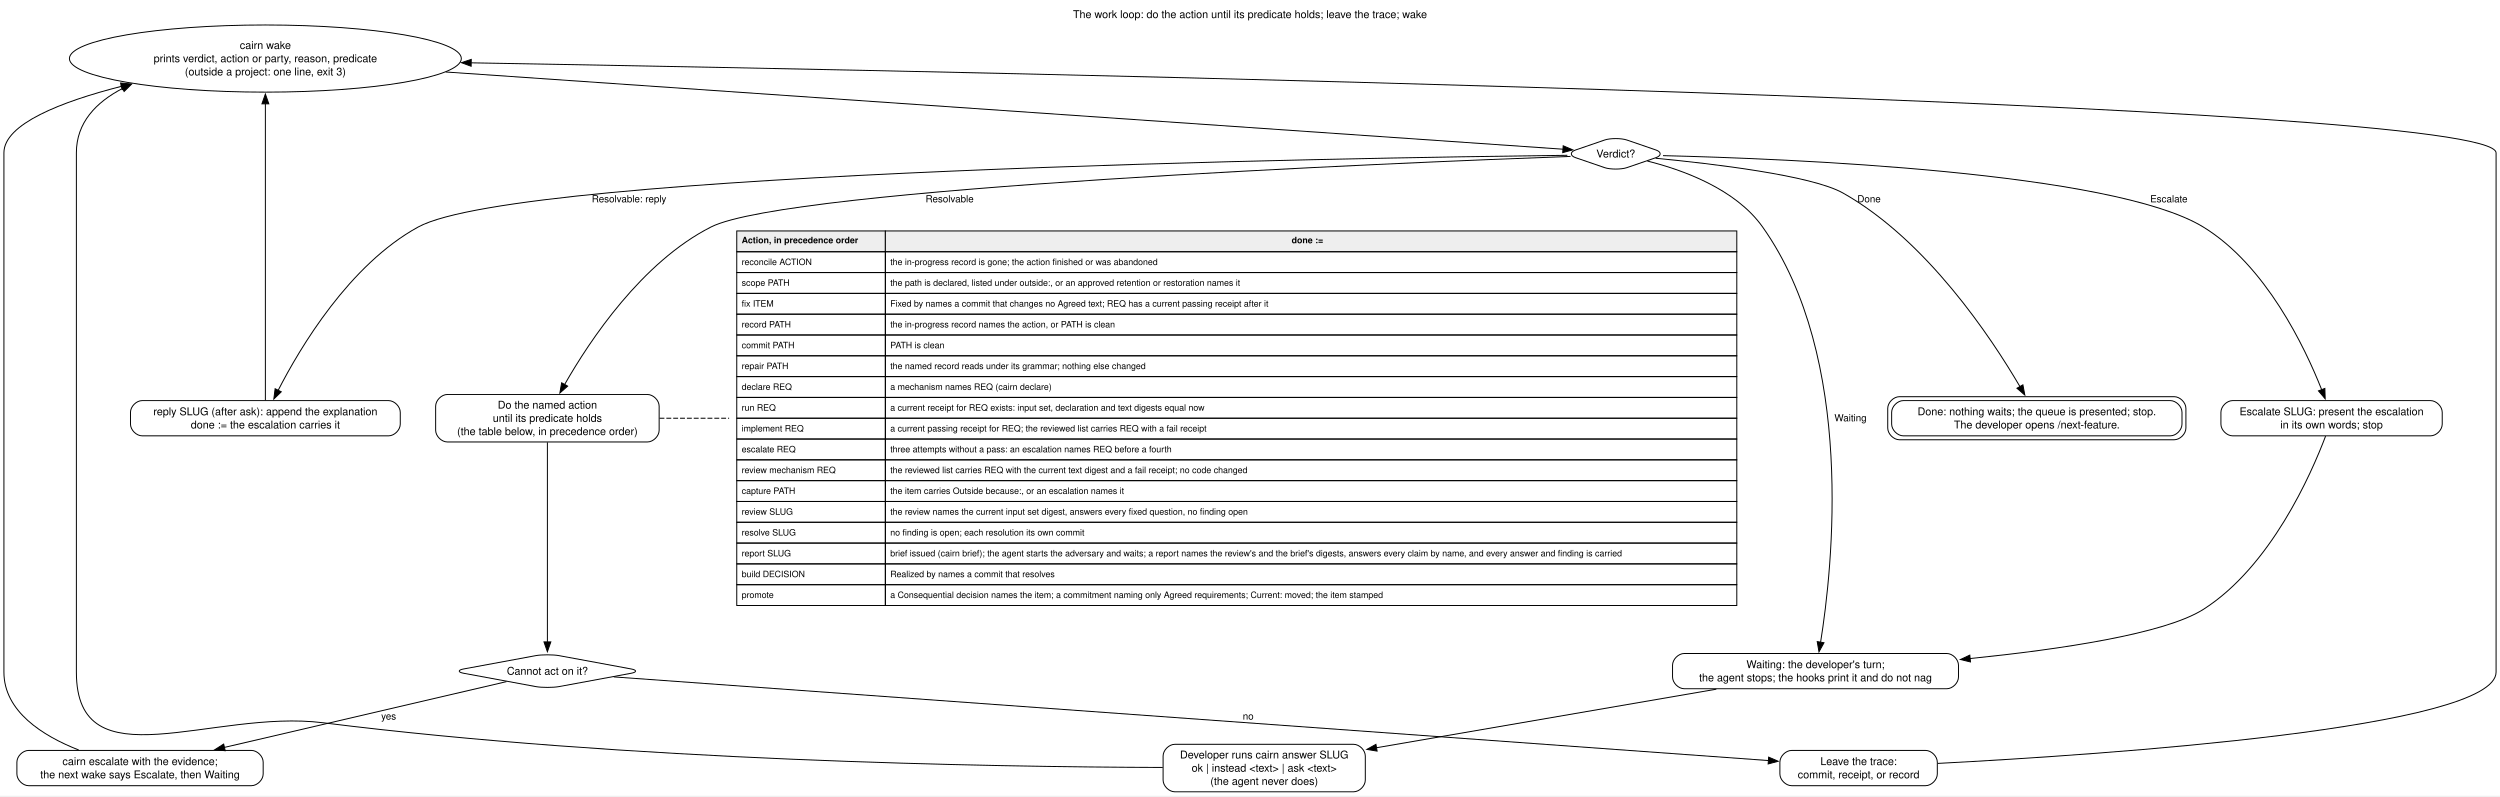
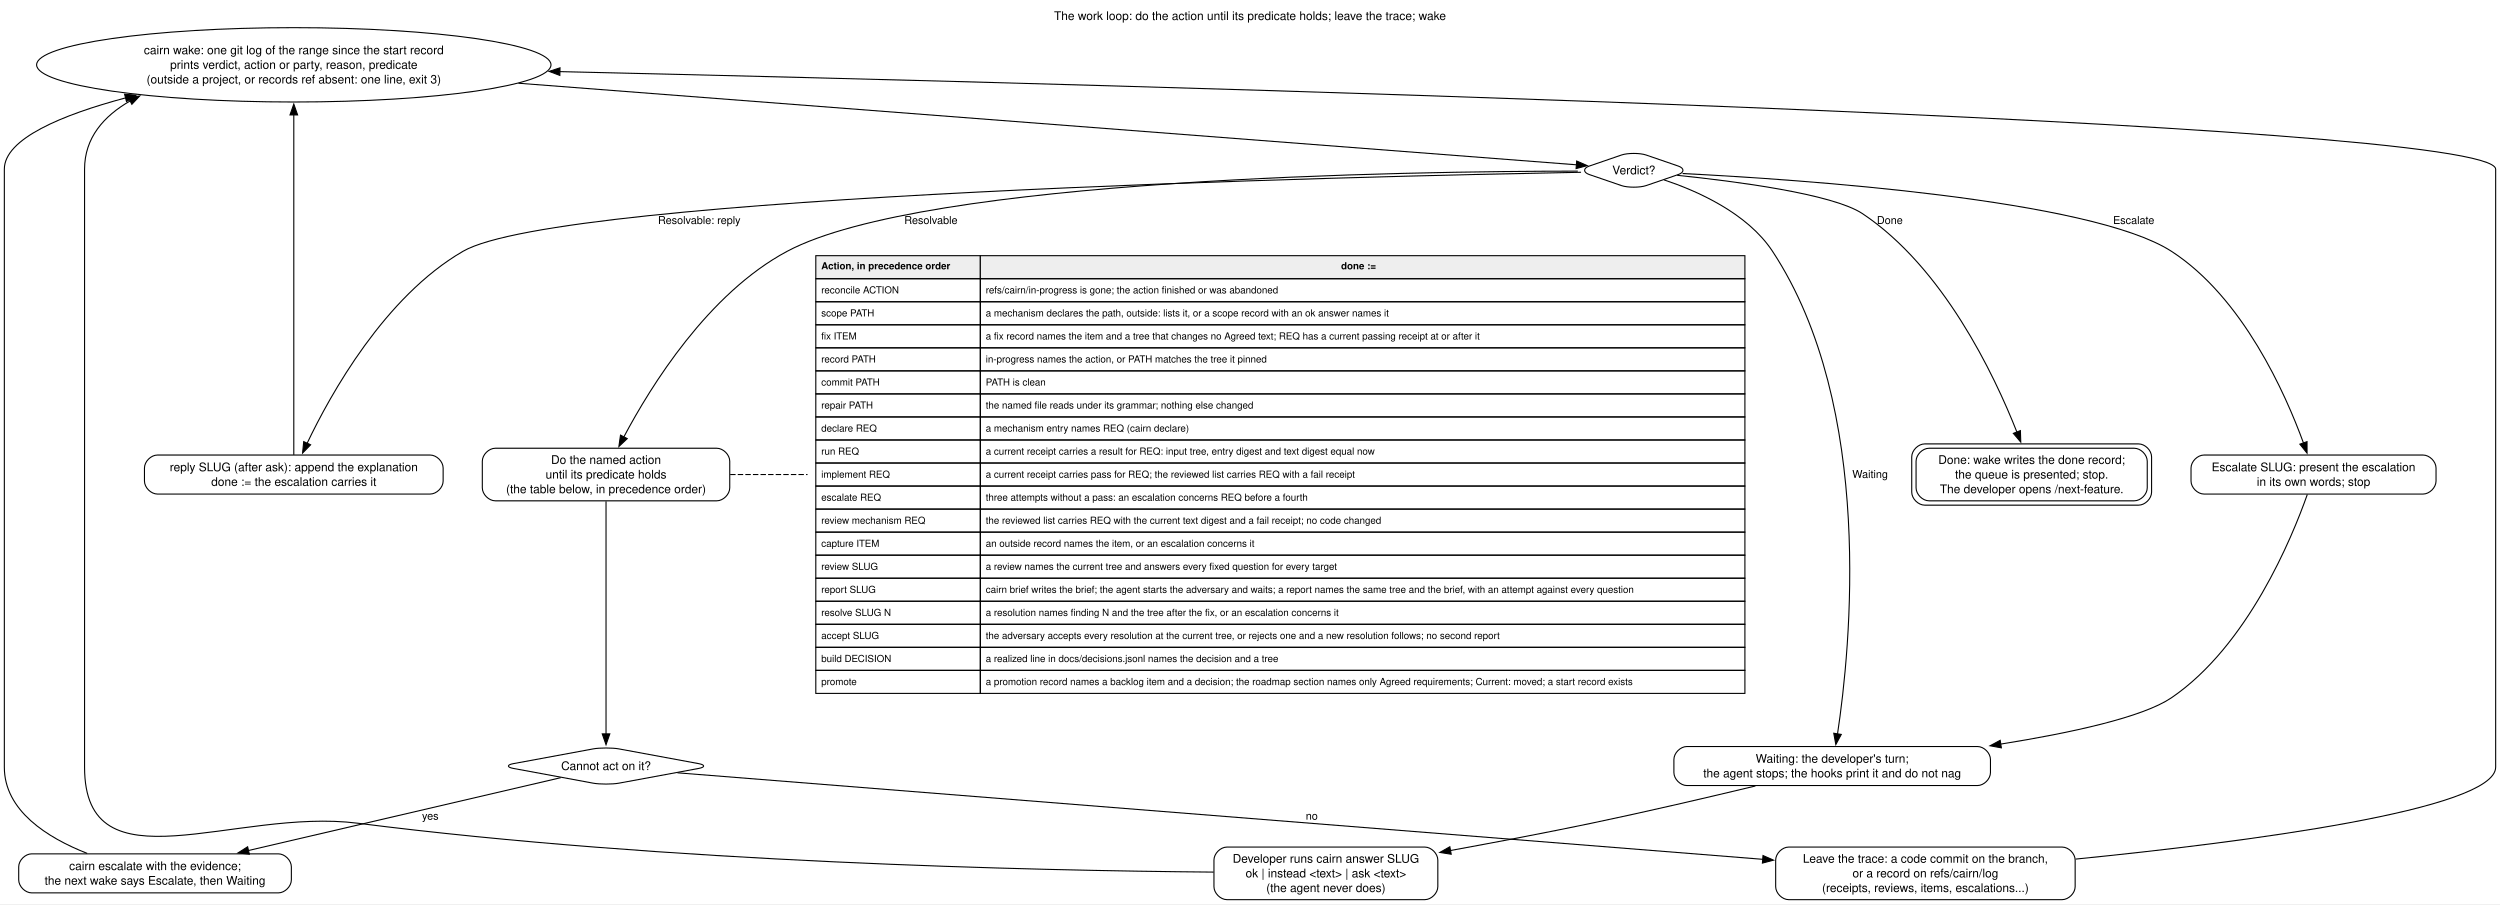
- <svg xmlns="http://www.w3.org/2000/svg" width="2553pt" height="813pt" viewBox="0.00 0.00 2553.00 813.00">
-   <g id="graph0" class="graph" transform="scale(1 1) rotate(0) translate(4 808.59)">
-     <polygon fill="white" stroke="none" points="-4,4 -4,-808.59 2549,-808.59 2549,4 -4,4" />
-     <text xml:space="preserve" text-anchor="middle" x="1272.5" y="-790.14" font-family="Helvetica,sans-Serif" font-size="11.00">The work loop: do the action until its predicate holds; leave the trace; wake</text>
+ <svg xmlns="http://www.w3.org/2000/svg" width="2306pt" height="834pt" viewBox="0.00 0.00 2306.00 834.00">
+   <g id="graph0" class="graph" transform="scale(1 1) rotate(0) translate(4 829.84)">
+     <polygon fill="white" stroke="none" points="-4,4 -4,-829.84 2302,-829.84 2302,4 -4,4" />
+     <text xml:space="preserve" text-anchor="middle" x="1149" y="-811.39" font-family="Helvetica,sans-Serif" font-size="11.00">The work loop: do the action until its predicate holds; leave the trace; wake</text>
    <g id="node1" class="node">
-       <ellipse fill="none" stroke="black" cx="267" cy="-748.79" rx="200.11" ry="34.29" />
-       <text xml:space="preserve" text-anchor="middle" x="267" y="-758.59" font-family="Helvetica,sans-Serif" font-size="11.00">cairn wake</text>
-       <text xml:space="preserve" text-anchor="middle" x="267" y="-745.09" font-family="Helvetica,sans-Serif" font-size="11.00">prints verdict, action or party, reason, predicate</text>
-       <text xml:space="preserve" text-anchor="middle" x="267" y="-731.59" font-family="Helvetica,sans-Serif" font-size="11.00">(outside a project: one line, exit 3)</text>
+       <ellipse fill="none" stroke="black" cx="267" cy="-770.04" rx="237.23" ry="34.29" />
+       <text xml:space="preserve" text-anchor="middle" x="267" y="-779.84" font-family="Helvetica,sans-Serif" font-size="11.00">cairn wake: one git log of the range since the start record</text>
+       <text xml:space="preserve" text-anchor="middle" x="267" y="-766.34" font-family="Helvetica,sans-Serif" font-size="11.00">prints verdict, action or party, reason, predicate</text>
+       <text xml:space="preserve" text-anchor="middle" x="267" y="-752.84" font-family="Helvetica,sans-Serif" font-size="11.00">(outside a project, or records ref absent: one line, exit 3)</text>
    </g>
    <g id="node2" class="node">
-       <path fill="none" stroke="black" d="M1634.65,-665.61C1634.65,-665.61 1604.9,-655.39 1604.9,-655.39 1599.22,-653.45 1599.22,-649.55 1604.9,-647.61 1604.9,-647.61 1634.65,-637.39 1634.65,-637.39 1640.32,-635.45 1651.68,-635.45 1657.35,-637.39 1657.35,-637.39 1687.1,-647.61 1687.1,-647.61 1692.78,-649.55 1692.78,-653.45 1687.1,-655.39 1687.1,-655.39 1657.35,-665.61 1657.35,-665.61 1651.68,-667.55 1640.32,-667.55 1634.65,-665.61" />
-       <text xml:space="preserve" text-anchor="middle" x="1646" y="-647.8" font-family="Helvetica,sans-Serif" font-size="11.00">Verdict?</text>
+       <path fill="none" stroke="black" d="M1491.65,-686.86C1491.65,-686.86 1461.9,-676.64 1461.9,-676.64 1456.22,-674.7 1456.22,-670.8 1461.9,-668.86 1461.9,-668.86 1491.65,-658.64 1491.65,-658.64 1497.32,-656.7 1508.68,-656.7 1514.35,-658.64 1514.35,-658.64 1544.1,-668.86 1544.1,-668.86 1549.78,-670.8 1549.78,-674.7 1544.1,-676.64 1544.1,-676.64 1514.35,-686.86 1514.35,-686.86 1508.68,-688.8 1497.32,-688.8 1491.65,-686.86" />
+       <text xml:space="preserve" text-anchor="middle" x="1503" y="-669.05" font-family="Helvetica,sans-Serif" font-size="11.00">Verdict?</text>
    </g>
    <g id="edge1" class="edge">
-       <path fill="none" stroke="black" d="M451.19,-735.07C768.97,-713.11 1404.29,-669.2 1592.36,-656.21" />
-       <polygon fill="black" stroke="black" points="1592.34,-659.72 1602.07,-655.54 1591.85,-652.73 1592.34,-659.72" />
+       <path fill="none" stroke="black" d="M474.23,-753.07C766.92,-730.5 1284.27,-690.61 1450.21,-677.82" />
+       <polygon fill="black" stroke="black" points="1450.33,-681.32 1460.03,-677.06 1449.79,-674.34 1450.33,-681.32" />
    </g>
    <g id="node3" class="node">
-       <path fill="none" stroke="black" d="M1984,-141.25C1984,-141.25 1716,-141.25 1716,-141.25 1710,-141.25 1704,-135.25 1704,-129.25 1704,-129.25 1704,-117.25 1704,-117.25 1704,-111.25 1710,-105.25 1716,-105.25 1716,-105.25 1984,-105.25 1984,-105.25 1990,-105.25 1996,-111.25 1996,-117.25 1996,-117.25 1996,-129.25 1996,-129.25 1996,-135.25 1990,-141.25 1984,-141.25" />
-       <text xml:space="preserve" text-anchor="middle" x="1850" y="-126.3" font-family="Helvetica,sans-Serif" font-size="11.00">Waiting: the developer's turn;</text>
-       <text xml:space="preserve" text-anchor="middle" x="1850" y="-112.8" font-family="Helvetica,sans-Serif" font-size="11.00">the agent stops; the hooks print it and do not nag</text>
+       <path fill="none" stroke="black" d="M1820,-141.25C1820,-141.25 1552,-141.25 1552,-141.25 1546,-141.25 1540,-135.25 1540,-129.25 1540,-129.25 1540,-117.25 1540,-117.25 1540,-111.25 1546,-105.25 1552,-105.25 1552,-105.25 1820,-105.25 1820,-105.25 1826,-105.25 1832,-111.25 1832,-117.25 1832,-117.25 1832,-129.25 1832,-129.25 1832,-135.25 1826,-141.25 1820,-141.25" />
+       <text xml:space="preserve" text-anchor="middle" x="1686" y="-126.3" font-family="Helvetica,sans-Serif" font-size="11.00">Waiting: the developer's turn;</text>
+       <text xml:space="preserve" text-anchor="middle" x="1686" y="-112.8" font-family="Helvetica,sans-Serif" font-size="11.00">the agent stops; the hooks print it and do not nag</text>
    </g>
    <g id="edge2" class="edge">
-       <path fill="none" stroke="black" d="M1678.26,-644.14C1713.35,-635.4 1768.16,-616.06 1796,-576.75 1890.85,-442.85 1867.45,-228.9 1855.15,-152.5" />
-       <polygon fill="black" stroke="black" points="1858.66,-152.23 1853.55,-142.95 1851.75,-153.39 1858.66,-152.23" />
-       <text xml:space="preserve" text-anchor="middle" x="1885.72" y="-378.38" font-family="Helvetica,sans-Serif" font-size="10.00">Waiting</text>
+       <path fill="none" stroke="black" d="M1530.93,-663.91C1561.01,-653.9 1607.67,-633.46 1631,-598 1725.59,-454.2 1702.83,-231.55 1690.93,-152.93" />
+       <polygon fill="black" stroke="black" points="1694.39,-152.41 1689.37,-143.08 1687.47,-153.5 1694.39,-152.41" />
+       <text xml:space="preserve" text-anchor="middle" x="1720.97" y="-389" font-family="Helvetica,sans-Serif" font-size="10.00">Waiting</text>
    </g>
    <g id="node5" class="node">
-       <path fill="none" stroke="black" d="M2478,-399.5C2478,-399.5 2276,-399.5 2276,-399.5 2270,-399.5 2264,-393.5 2264,-387.5 2264,-387.5 2264,-375.5 2264,-375.5 2264,-369.5 2270,-363.5 2276,-363.5 2276,-363.5 2478,-363.5 2478,-363.5 2484,-363.5 2490,-369.5 2490,-375.5 2490,-375.5 2490,-387.5 2490,-387.5 2490,-393.5 2484,-399.5 2478,-399.5" />
-       <text xml:space="preserve" text-anchor="middle" x="2377" y="-384.55" font-family="Helvetica,sans-Serif" font-size="11.00">Escalate SLUG: present the escalation</text>
-       <text xml:space="preserve" text-anchor="middle" x="2377" y="-371.05" font-family="Helvetica,sans-Serif" font-size="11.00">in its own words; stop</text>
+       <path fill="none" stroke="black" d="M2231,-410.12C2231,-410.12 2029,-410.12 2029,-410.12 2023,-410.12 2017,-404.12 2017,-398.12 2017,-398.12 2017,-386.12 2017,-386.12 2017,-380.12 2023,-374.12 2029,-374.12 2029,-374.12 2231,-374.12 2231,-374.12 2237,-374.12 2243,-380.12 2243,-386.12 2243,-386.12 2243,-398.12 2243,-398.12 2243,-404.12 2237,-410.12 2231,-410.12" />
+       <text xml:space="preserve" text-anchor="middle" x="2130" y="-395.18" font-family="Helvetica,sans-Serif" font-size="11.00">Escalate SLUG: present the escalation</text>
+       <text xml:space="preserve" text-anchor="middle" x="2130" y="-381.68" font-family="Helvetica,sans-Serif" font-size="11.00">in its own words; stop</text>
    </g>
    <g id="edge5" class="edge">
-       <path fill="none" stroke="black" d="M1694.26,-649.65C1819.87,-646.64 2153.61,-633.38 2246,-576.75 2309.83,-537.63 2349.59,-454.35 2366.9,-410.63" />
-       <polygon fill="black" stroke="black" points="2370.15,-411.93 2370.46,-401.33 2363.62,-409.42 2370.15,-411.93" />
-       <text xml:space="preserve" text-anchor="middle" x="2210.85" y="-602" font-family="Helvetica,sans-Serif" font-size="10.00">Escalate</text>
+       <path fill="none" stroke="black" d="M1548.04,-669.77C1655.74,-664.31 1924.74,-646.1 1999,-598 2064.85,-555.35 2104.12,-466.67 2120.71,-421.26" />
+       <polygon fill="black" stroke="black" points="2124,-422.46 2124.02,-411.87 2117.39,-420.13 2124,-422.46" />
+       <text xml:space="preserve" text-anchor="middle" x="1964.13" y="-623.25" font-family="Helvetica,sans-Serif" font-size="10.00">Escalate</text>
    </g>
    <g id="node6" class="node">
-       <path fill="none" stroke="black" d="M392.75,-399.5C392.75,-399.5 141.25,-399.5 141.25,-399.5 135.25,-399.5 129.25,-393.5 129.25,-387.5 129.25,-387.5 129.25,-375.5 129.25,-375.5 129.25,-369.5 135.25,-363.5 141.25,-363.5 141.25,-363.5 392.75,-363.5 392.75,-363.5 398.75,-363.5 404.75,-369.5 404.75,-375.5 404.75,-375.5 404.75,-387.5 404.75,-387.5 404.75,-393.5 398.75,-399.5 392.75,-399.5" />
-       <text xml:space="preserve" text-anchor="middle" x="267" y="-384.55" font-family="Helvetica,sans-Serif" font-size="11.00">reply SLUG (after ask): append the explanation</text>
-       <text xml:space="preserve" text-anchor="middle" x="267" y="-371.05" font-family="Helvetica,sans-Serif" font-size="11.00">done := the escalation carries it</text>
+       <path fill="none" stroke="black" d="M392.75,-410.12C392.75,-410.12 141.25,-410.12 141.25,-410.12 135.25,-410.12 129.25,-404.12 129.25,-398.12 129.25,-398.12 129.25,-386.12 129.25,-386.12 129.25,-380.12 135.25,-374.12 141.25,-374.12 141.25,-374.12 392.75,-374.12 392.75,-374.12 398.75,-374.12 404.75,-380.12 404.75,-386.12 404.75,-386.12 404.75,-398.12 404.75,-398.12 404.75,-404.12 398.75,-410.12 392.75,-410.12" />
+       <text xml:space="preserve" text-anchor="middle" x="267" y="-395.18" font-family="Helvetica,sans-Serif" font-size="11.00">reply SLUG (after ask): append the explanation</text>
+       <text xml:space="preserve" text-anchor="middle" x="267" y="-381.68" font-family="Helvetica,sans-Serif" font-size="11.00">done := the escalation carries it</text>
    </g>
    <g id="edge7" class="edge">
-       <path fill="none" stroke="black" d="M1596.55,-650C1380.69,-647.46 527.15,-633.87 423,-576.75 352.73,-538.21 302.45,-453.69 280.04,-409.95" />
-       <polygon fill="black" stroke="black" points="283.23,-408.49 275.63,-401.11 276.97,-411.62 283.23,-408.49" />
-       <text xml:space="preserve" text-anchor="middle" x="638.4" y="-602" font-family="Helvetica,sans-Serif" font-size="10.00">Resolvable: reply</text>
+       <path fill="none" stroke="black" d="M1454.35,-670.94C1255.79,-667.28 513.03,-650.2 423,-598 350.82,-556.16 300.98,-466.45 279.26,-420.9" />
+       <polygon fill="black" stroke="black" points="282.49,-419.55 275.1,-411.95 276.15,-422.5 282.49,-419.55" />
+       <text xml:space="preserve" text-anchor="middle" x="640.98" y="-623.25" font-family="Helvetica,sans-Serif" font-size="10.00">Resolvable: reply</text>
    </g>
    <g id="node7" class="node">
-       <path fill="none" stroke="black" d="M2212.25,-399.5C2212.25,-399.5 1939.75,-399.5 1939.75,-399.5 1933.75,-399.5 1927.75,-393.5 1927.75,-387.5 1927.75,-387.5 1927.75,-375.5 1927.75,-375.5 1927.75,-369.5 1933.75,-363.5 1939.75,-363.5 1939.75,-363.5 2212.25,-363.5 2212.25,-363.5 2218.25,-363.5 2224.25,-369.5 2224.25,-375.5 2224.25,-375.5 2224.25,-387.5 2224.25,-387.5 2224.25,-393.5 2218.25,-399.5 2212.25,-399.5" />
-       <path fill="none" stroke="black" d="M2216.25,-403.5C2216.25,-403.5 1935.75,-403.5 1935.75,-403.5 1929.75,-403.5 1923.75,-397.5 1923.75,-391.5 1923.75,-391.5 1923.75,-371.5 1923.75,-371.5 1923.75,-365.5 1929.75,-359.5 1935.75,-359.5 1935.75,-359.5 2216.25,-359.5 2216.25,-359.5 2222.25,-359.5 2228.25,-365.5 2228.25,-371.5 2228.25,-371.5 2228.25,-391.5 2228.25,-391.5 2228.25,-397.5 2222.25,-403.5 2216.25,-403.5" />
-       <text xml:space="preserve" text-anchor="middle" x="2076" y="-384.55" font-family="Helvetica,sans-Serif" font-size="11.00">Done: nothing waits; the queue is presented; stop.</text>
-       <text xml:space="preserve" text-anchor="middle" x="2076" y="-371.05" font-family="Helvetica,sans-Serif" font-size="11.00">The developer opens /next-feature.</text>
+       <path fill="none" stroke="black" d="M1964.62,-416.38C1964.62,-416.38 1775.38,-416.38 1775.38,-416.38 1769.38,-416.38 1763.38,-410.38 1763.38,-404.38 1763.38,-404.38 1763.38,-379.88 1763.38,-379.88 1763.38,-373.88 1769.38,-367.88 1775.38,-367.88 1775.38,-367.88 1964.62,-367.88 1964.62,-367.88 1970.62,-367.88 1976.62,-373.88 1976.62,-379.88 1976.62,-379.88 1976.62,-404.38 1976.62,-404.38 1976.62,-410.38 1970.62,-416.38 1964.62,-416.38" />
+       <path fill="none" stroke="black" d="M1968.62,-420.38C1968.62,-420.38 1771.38,-420.38 1771.38,-420.38 1765.38,-420.38 1759.38,-414.38 1759.38,-408.38 1759.38,-408.38 1759.38,-375.88 1759.38,-375.88 1759.38,-369.88 1765.38,-363.88 1771.38,-363.88 1771.38,-363.88 1968.62,-363.88 1968.62,-363.88 1974.62,-363.88 1980.62,-369.88 1980.62,-375.88 1980.62,-375.88 1980.62,-408.38 1980.62,-408.38 1980.62,-414.38 1974.62,-420.38 1968.62,-420.38" />
+       <text xml:space="preserve" text-anchor="middle" x="1870" y="-401.93" font-family="Helvetica,sans-Serif" font-size="11.00">Done: wake writes the done record;</text>
+       <text xml:space="preserve" text-anchor="middle" x="1870" y="-388.43" font-family="Helvetica,sans-Serif" font-size="11.00">the queue is presented; stop.</text>
+       <text xml:space="preserve" text-anchor="middle" x="1870" y="-374.93" font-family="Helvetica,sans-Serif" font-size="11.00">The developer opens /next-feature.</text>
    </g>
    <g id="edge9" class="edge">
-       <path fill="none" stroke="black" d="M1686.73,-646.99C1744.28,-641.48 1845.96,-629.52 1878,-611.5 1963.29,-563.54 2029.25,-464.23 2058.88,-413.61" />
-       <polygon fill="black" stroke="black" points="2061.77,-415.6 2063.73,-405.19 2055.71,-412.11 2061.77,-415.6" />
-       <text xml:space="preserve" text-anchor="middle" x="1904.65" y="-602" font-family="Helvetica,sans-Serif" font-size="10.00">Done</text>
+       <path fill="none" stroke="black" d="M1543.04,-668.13C1596.21,-662.68 1686.57,-651.04 1714,-632.75 1788.18,-583.27 1835.06,-485.25 1856.44,-431.17" />
+       <polygon fill="black" stroke="black" points="1859.62,-432.65 1859.95,-422.06 1853.09,-430.13 1859.62,-432.65" />
+       <text xml:space="preserve" text-anchor="middle" x="1739.17" y="-623.25" font-family="Helvetica,sans-Serif" font-size="10.00">Done</text>
    </g>
    <g id="node8" class="node">
-       <path fill="none" stroke="black" d="M657.12,-405.75C657.12,-405.75 452.88,-405.75 452.88,-405.75 446.88,-405.75 440.88,-399.75 440.88,-393.75 440.88,-393.75 440.88,-369.25 440.88,-369.25 440.88,-363.25 446.88,-357.25 452.88,-357.25 452.88,-357.25 657.12,-357.25 657.12,-357.25 663.12,-357.25 669.12,-363.25 669.12,-369.25 669.12,-369.25 669.12,-393.75 669.12,-393.75 669.12,-399.75 663.12,-405.75 657.12,-405.75" />
-       <text xml:space="preserve" text-anchor="middle" x="555" y="-391.3" font-family="Helvetica,sans-Serif" font-size="11.00">Do the named action</text>
-       <text xml:space="preserve" text-anchor="middle" x="555" y="-377.8" font-family="Helvetica,sans-Serif" font-size="11.00">until its predicate holds</text>
-       <text xml:space="preserve" text-anchor="middle" x="555" y="-364.3" font-family="Helvetica,sans-Serif" font-size="11.00">(the table below, in precedence order)</text>
+       <path fill="none" stroke="black" d="M657.12,-416.38C657.12,-416.38 452.88,-416.38 452.88,-416.38 446.88,-416.38 440.88,-410.38 440.88,-404.38 440.88,-404.38 440.88,-379.88 440.88,-379.88 440.88,-373.88 446.88,-367.88 452.88,-367.88 452.88,-367.88 657.12,-367.88 657.12,-367.88 663.12,-367.88 669.12,-373.88 669.12,-379.88 669.12,-379.88 669.12,-404.38 669.12,-404.38 669.12,-410.38 663.12,-416.38 657.12,-416.38" />
+       <text xml:space="preserve" text-anchor="middle" x="555" y="-401.93" font-family="Helvetica,sans-Serif" font-size="11.00">Do the named action</text>
+       <text xml:space="preserve" text-anchor="middle" x="555" y="-388.43" font-family="Helvetica,sans-Serif" font-size="11.00">until its predicate holds</text>
+       <text xml:space="preserve" text-anchor="middle" x="555" y="-374.93" font-family="Helvetica,sans-Serif" font-size="11.00">(the table below, in precedence order)</text>
    </g>
    <g id="edge10" class="edge">
-       <path fill="none" stroke="black" d="M1599.81,-648.87C1423.75,-642.38 800.73,-616.76 722,-576.75 651.56,-540.95 598.46,-461.29 572.56,-415.88" />
-       <polygon fill="black" stroke="black" points="575.67,-414.28 567.74,-407.25 569.56,-417.69 575.67,-414.28" />
-       <text xml:space="preserve" text-anchor="middle" x="965.74" y="-602" font-family="Helvetica,sans-Serif" font-size="10.00">Resolvable</text>
+       <path fill="none" stroke="black" d="M1451.38,-671.99C1298.18,-671.91 848.89,-665.77 722,-598 649.37,-559.21 596.51,-474.15 571.39,-426.74" />
+       <polygon fill="black" stroke="black" points="574.57,-425.27 566.87,-418 568.36,-428.49 574.57,-425.27" />
+       <text xml:space="preserve" text-anchor="middle" x="854.66" y="-623.25" font-family="Helvetica,sans-Serif" font-size="10.00">Resolvable</text>
    </g>
    <g id="node4" class="node">
-       <path fill="none" stroke="black" d="M1378.25,-48.5C1378.25,-48.5 1195.75,-48.5 1195.75,-48.5 1189.75,-48.5 1183.75,-42.5 1183.75,-36.5 1183.75,-36.5 1183.75,-12 1183.75,-12 1183.75,-6 1189.75,0 1195.75,0 1195.75,0 1378.25,0 1378.25,0 1384.25,0 1390.25,-6 1390.25,-12 1390.25,-12 1390.25,-36.5 1390.25,-36.5 1390.25,-42.5 1384.25,-48.5 1378.25,-48.5" />
-       <text xml:space="preserve" text-anchor="middle" x="1287" y="-34.05" font-family="Helvetica,sans-Serif" font-size="11.00">Developer runs cairn answer SLUG</text>
-       <text xml:space="preserve" text-anchor="middle" x="1287" y="-20.55" font-family="Helvetica,sans-Serif" font-size="11.00">ok | instead &lt;text&gt; | ask &lt;text&gt;</text>
-       <text xml:space="preserve" text-anchor="middle" x="1287" y="-7.05" font-family="Helvetica,sans-Serif" font-size="11.00">(the agent never does)</text>
+       <path fill="none" stroke="black" d="M1310.25,-48.5C1310.25,-48.5 1127.75,-48.5 1127.75,-48.5 1121.75,-48.5 1115.75,-42.5 1115.75,-36.5 1115.75,-36.5 1115.75,-12 1115.75,-12 1115.75,-6 1121.75,0 1127.75,0 1127.75,0 1310.25,0 1310.25,0 1316.25,0 1322.25,-6 1322.25,-12 1322.25,-12 1322.25,-36.5 1322.25,-36.5 1322.25,-42.5 1316.25,-48.5 1310.25,-48.5" />
+       <text xml:space="preserve" text-anchor="middle" x="1219" y="-34.05" font-family="Helvetica,sans-Serif" font-size="11.00">Developer runs cairn answer SLUG</text>
+       <text xml:space="preserve" text-anchor="middle" x="1219" y="-20.55" font-family="Helvetica,sans-Serif" font-size="11.00">ok | instead &lt;text&gt; | ask &lt;text&gt;</text>
+       <text xml:space="preserve" text-anchor="middle" x="1219" y="-7.05" font-family="Helvetica,sans-Serif" font-size="11.00">(the agent never does)</text>
    </g>
    <g id="edge3" class="edge">
-       <path fill="none" stroke="black" d="M1748.7,-104.8C1651.05,-87.97 1503.5,-62.55 1401.61,-45" />
-       <polygon fill="black" stroke="black" points="1402.29,-41.56 1391.84,-43.31 1401.1,-48.46 1402.29,-41.56" />
+       <path fill="none" stroke="black" d="M1615.2,-104.86C1571.69,-94.4 1514.75,-81.1 1464,-70.5 1421.63,-61.65 1374.94,-52.81 1333.79,-45.32" />
+       <polygon fill="black" stroke="black" points="1334.58,-41.9 1324.11,-43.56 1333.33,-48.79 1334.58,-41.9" />
    </g>
    <g id="edge4" class="edge">
-       <path fill="none" stroke="black" d="M1183.44,-24.86C1006.82,-25.38 636.32,-31.57 326,-70.5 212.55,-84.73 74,-7.91 74,-122.25 74,-652.5 74,-652.5 74,-652.5 74,-683.37 94.1,-704.24 121.32,-718.35" />
-       <polygon fill="black" stroke="black" points="119.74,-721.47 130.28,-722.6 122.74,-715.15 119.74,-721.47" />
+       <path fill="none" stroke="black" d="M1115.42,-25.41C948.54,-26.8 610.11,-34.34 326,-70.5 212.58,-84.93 74,-7.91 74,-122.25 74,-673.75 74,-673.75 74,-673.75 74,-702.62 91.57,-722.74 116.11,-736.77" />
+       <polygon fill="black" stroke="black" points="114.4,-739.82 124.89,-741.34 117.63,-733.61 114.4,-739.82" />
    </g>
    <g id="edge6" class="edge">
-       <path fill="none" stroke="black" d="M2370.9,-363.24C2356.2,-324.38 2314.82,-230.01 2246,-186.25 2206.71,-161.27 2100.3,-145.46 2007.68,-136.07" />
-       <polygon fill="black" stroke="black" points="2008.26,-132.61 1997.96,-135.1 2007.56,-139.57 2008.26,-132.61" />
+       <path fill="none" stroke="black" d="M2124.27,-373.74C2110.08,-333.59 2069.27,-234.19 1999,-186.25 1972.56,-168.21 1906.21,-153.82 1841.36,-143.47" />
+       <polygon fill="black" stroke="black" points="1842.05,-140.03 1831.63,-141.94 1840.97,-146.95 1842.05,-140.03" />
    </g>
    <g id="edge8" class="edge">
-       <path fill="none" stroke="black" d="M267,-399.84C267,-454.06 267,-621.56 267,-702.75" />
-       <polygon fill="black" stroke="black" points="263.5,-702.57 267,-712.57 270.5,-702.57 263.5,-702.57" />
+       <path fill="none" stroke="black" d="M267,-410.28C267,-465.61 267,-640.57 267,-723.98" />
+       <polygon fill="black" stroke="black" points="263.5,-723.84 267,-733.84 270.5,-723.84 263.5,-723.84" />
    </g>
    <g id="node9" class="node">
      <path fill="none" stroke="black" d="M543.2,-139.07C543.2,-139.07 469.38,-125.43 469.38,-125.43 463.48,-124.34 463.48,-122.16 469.38,-121.07 469.38,-121.07 543.2,-107.43 543.2,-107.43 549.1,-106.34 560.9,-106.34 566.8,-107.43 566.8,-107.43 640.62,-121.07 640.62,-121.07 646.52,-122.16 646.52,-124.34 640.62,-125.43 640.62,-125.43 566.8,-139.07 566.8,-139.07 560.9,-140.16 549.1,-140.16 543.2,-139.07" />
      <text xml:space="preserve" text-anchor="middle" x="555" y="-119.55" font-family="Helvetica,sans-Serif" font-size="11.00">Cannot act on it?</text>
    </g>
    <g id="edge11" class="edge">
-       <path fill="none" stroke="black" d="M555,-356.85C555,-309.69 555,-204.11 555,-153.02" />
-       <polygon fill="black" stroke="black" points="558.5,-153.07 555,-143.07 551.5,-153.07 558.5,-153.07" />
+       <path fill="none" stroke="black" d="M555,-367.44C555,-318.33 555,-205.56 555,-152.65" />
+       <polygon fill="black" stroke="black" points="558.5,-152.94 555,-142.94 551.5,-152.94 558.5,-152.94" />
    </g>
    <g id="node12" class="node">
-       <polygon fill="#eeeeee" stroke="none" points="748.38,-551.5 748.38,-572.75 900.12,-572.75 900.12,-551.5 748.38,-551.5" />
-       <polygon fill="none" stroke="black" points="748.38,-551.5 748.38,-572.75 900.12,-572.75 900.12,-551.5 748.38,-551.5" />
-       <text xml:space="preserve" text-anchor="start" x="753.38" y="-560.2" font-family="Helvetica,sans-Serif" font-weight="bold" font-size="9.00">Action, in precedence order</text>
-       <polygon fill="#eeeeee" stroke="none" points="900.12,-551.5 900.12,-572.75 1769.62,-572.75 1769.62,-551.5 900.12,-551.5" />
-       <polygon fill="none" stroke="black" points="900.12,-551.5 900.12,-572.75 1769.62,-572.75 1769.62,-551.5 900.12,-551.5" />
-       <text xml:space="preserve" text-anchor="start" x="1315" y="-560.2" font-family="Helvetica,sans-Serif" font-weight="bold" font-size="9.00">done :=</text>
-       <polygon fill="none" stroke="black" points="748.38,-530.25 748.38,-551.5 900.12,-551.5 900.12,-530.25 748.38,-530.25" />
-       <text xml:space="preserve" text-anchor="start" x="753.38" y="-537.95" font-family="Helvetica,sans-Serif" font-size="9.00">reconcile ACTION</text>
-       <polygon fill="none" stroke="black" points="900.12,-530.25 900.12,-551.5 1769.62,-551.5 1769.62,-530.25 900.12,-530.25" />
-       <text xml:space="preserve" text-anchor="start" x="905.12" y="-537.95" font-family="Helvetica,sans-Serif" font-size="9.00">the in-progress record is gone; the action finished or was abandoned</text>
-       <polygon fill="none" stroke="black" points="748.38,-509 748.38,-530.25 900.12,-530.25 900.12,-509 748.38,-509" />
-       <text xml:space="preserve" text-anchor="start" x="753.38" y="-516.7" font-family="Helvetica,sans-Serif" font-size="9.00">scope PATH</text>
-       <polygon fill="none" stroke="black" points="900.12,-509 900.12,-530.25 1769.62,-530.25 1769.62,-509 900.12,-509" />
-       <text xml:space="preserve" text-anchor="start" x="905.12" y="-516.7" font-family="Helvetica,sans-Serif" font-size="9.00">the path is declared, listed under outside:, or an approved retention or restoration names it</text>
-       <polygon fill="none" stroke="black" points="748.38,-487.75 748.38,-509 900.12,-509 900.12,-487.75 748.38,-487.75" />
-       <text xml:space="preserve" text-anchor="start" x="753.38" y="-495.45" font-family="Helvetica,sans-Serif" font-size="9.00">fix ITEM</text>
-       <polygon fill="none" stroke="black" points="900.12,-487.75 900.12,-509 1769.62,-509 1769.62,-487.75 900.12,-487.75" />
-       <text xml:space="preserve" text-anchor="start" x="905.12" y="-495.45" font-family="Helvetica,sans-Serif" font-size="9.00">Fixed by names a commit that changes no Agreed text; REQ has a current passing receipt after it</text>
-       <polygon fill="none" stroke="black" points="748.38,-466.5 748.38,-487.75 900.12,-487.75 900.12,-466.5 748.38,-466.5" />
-       <text xml:space="preserve" text-anchor="start" x="753.38" y="-474.2" font-family="Helvetica,sans-Serif" font-size="9.00">record PATH</text>
-       <polygon fill="none" stroke="black" points="900.12,-466.5 900.12,-487.75 1769.62,-487.75 1769.62,-466.5 900.12,-466.5" />
-       <text xml:space="preserve" text-anchor="start" x="905.12" y="-474.2" font-family="Helvetica,sans-Serif" font-size="9.00">the in-progress record names the action, or PATH is clean</text>
-       <polygon fill="none" stroke="black" points="748.38,-445.25 748.38,-466.5 900.12,-466.5 900.12,-445.25 748.38,-445.25" />
-       <text xml:space="preserve" text-anchor="start" x="753.38" y="-452.95" font-family="Helvetica,sans-Serif" font-size="9.00">commit PATH</text>
-       <polygon fill="none" stroke="black" points="900.12,-445.25 900.12,-466.5 1769.62,-466.5 1769.62,-445.25 900.12,-445.25" />
-       <text xml:space="preserve" text-anchor="start" x="905.12" y="-452.95" font-family="Helvetica,sans-Serif" font-size="9.00">PATH is clean</text>
-       <polygon fill="none" stroke="black" points="748.38,-424 748.38,-445.25 900.12,-445.25 900.12,-424 748.38,-424" />
-       <text xml:space="preserve" text-anchor="start" x="753.38" y="-431.7" font-family="Helvetica,sans-Serif" font-size="9.00">repair PATH</text>
-       <polygon fill="none" stroke="black" points="900.12,-424 900.12,-445.25 1769.62,-445.25 1769.62,-424 900.12,-424" />
-       <text xml:space="preserve" text-anchor="start" x="905.12" y="-431.7" font-family="Helvetica,sans-Serif" font-size="9.00">the named record reads under its grammar; nothing else changed</text>
-       <polygon fill="none" stroke="black" points="748.38,-402.75 748.38,-424 900.12,-424 900.12,-402.75 748.38,-402.75" />
-       <text xml:space="preserve" text-anchor="start" x="753.38" y="-410.45" font-family="Helvetica,sans-Serif" font-size="9.00">declare REQ</text>
-       <polygon fill="none" stroke="black" points="900.12,-402.75 900.12,-424 1769.62,-424 1769.62,-402.75 900.12,-402.75" />
-       <text xml:space="preserve" text-anchor="start" x="905.12" y="-410.45" font-family="Helvetica,sans-Serif" font-size="9.00">a mechanism names REQ (cairn declare)</text>
-       <polygon fill="none" stroke="black" points="748.38,-381.5 748.38,-402.75 900.12,-402.75 900.12,-381.5 748.38,-381.5" />
-       <text xml:space="preserve" text-anchor="start" x="753.38" y="-389.2" font-family="Helvetica,sans-Serif" font-size="9.00">run REQ</text>
-       <polygon fill="none" stroke="black" points="900.12,-381.5 900.12,-402.75 1769.62,-402.75 1769.62,-381.5 900.12,-381.5" />
-       <text xml:space="preserve" text-anchor="start" x="905.12" y="-389.2" font-family="Helvetica,sans-Serif" font-size="9.00">a current receipt for REQ exists: input set, declaration and text digests equal now</text>
-       <polygon fill="none" stroke="black" points="748.38,-360.25 748.38,-381.5 900.12,-381.5 900.12,-360.25 748.38,-360.25" />
-       <text xml:space="preserve" text-anchor="start" x="753.38" y="-367.95" font-family="Helvetica,sans-Serif" font-size="9.00">implement REQ</text>
-       <polygon fill="none" stroke="black" points="900.12,-360.25 900.12,-381.5 1769.62,-381.5 1769.62,-360.25 900.12,-360.25" />
-       <text xml:space="preserve" text-anchor="start" x="905.12" y="-367.95" font-family="Helvetica,sans-Serif" font-size="9.00">a current passing receipt for REQ; the reviewed list carries REQ with a fail receipt</text>
-       <polygon fill="none" stroke="black" points="748.38,-339 748.38,-360.25 900.12,-360.25 900.12,-339 748.38,-339" />
-       <text xml:space="preserve" text-anchor="start" x="753.38" y="-346.7" font-family="Helvetica,sans-Serif" font-size="9.00">escalate REQ</text>
-       <polygon fill="none" stroke="black" points="900.12,-339 900.12,-360.25 1769.62,-360.25 1769.62,-339 900.12,-339" />
-       <text xml:space="preserve" text-anchor="start" x="905.12" y="-346.7" font-family="Helvetica,sans-Serif" font-size="9.00">three attempts without a pass: an escalation names REQ before a fourth</text>
-       <polygon fill="none" stroke="black" points="748.38,-317.75 748.38,-339 900.12,-339 900.12,-317.75 748.38,-317.75" />
-       <text xml:space="preserve" text-anchor="start" x="753.38" y="-325.45" font-family="Helvetica,sans-Serif" font-size="9.00">review mechanism REQ</text>
-       <polygon fill="none" stroke="black" points="900.12,-317.75 900.12,-339 1769.62,-339 1769.62,-317.75 900.12,-317.75" />
-       <text xml:space="preserve" text-anchor="start" x="905.12" y="-325.45" font-family="Helvetica,sans-Serif" font-size="9.00">the reviewed list carries REQ with the current text digest and a fail receipt; no code changed</text>
-       <polygon fill="none" stroke="black" points="748.38,-296.5 748.38,-317.75 900.12,-317.75 900.12,-296.5 748.38,-296.5" />
-       <text xml:space="preserve" text-anchor="start" x="753.38" y="-304.2" font-family="Helvetica,sans-Serif" font-size="9.00">capture PATH</text>
-       <polygon fill="none" stroke="black" points="900.12,-296.5 900.12,-317.75 1769.62,-317.75 1769.62,-296.5 900.12,-296.5" />
-       <text xml:space="preserve" text-anchor="start" x="905.12" y="-304.2" font-family="Helvetica,sans-Serif" font-size="9.00">the item carries Outside because:, or an escalation names it</text>
-       <polygon fill="none" stroke="black" points="748.38,-275.25 748.38,-296.5 900.12,-296.5 900.12,-275.25 748.38,-275.25" />
-       <text xml:space="preserve" text-anchor="start" x="753.38" y="-282.95" font-family="Helvetica,sans-Serif" font-size="9.00">review SLUG</text>
-       <polygon fill="none" stroke="black" points="900.12,-275.25 900.12,-296.5 1769.62,-296.5 1769.62,-275.25 900.12,-275.25" />
-       <text xml:space="preserve" text-anchor="start" x="905.12" y="-282.95" font-family="Helvetica,sans-Serif" font-size="9.00">the review names the current input set digest, answers every fixed question, no finding open</text>
-       <polygon fill="none" stroke="black" points="748.38,-254 748.38,-275.25 900.12,-275.25 900.12,-254 748.38,-254" />
-       <text xml:space="preserve" text-anchor="start" x="753.38" y="-261.7" font-family="Helvetica,sans-Serif" font-size="9.00">resolve SLUG</text>
-       <polygon fill="none" stroke="black" points="900.12,-254 900.12,-275.25 1769.62,-275.25 1769.62,-254 900.12,-254" />
-       <text xml:space="preserve" text-anchor="start" x="905.12" y="-261.7" font-family="Helvetica,sans-Serif" font-size="9.00">no finding is open; each resolution its own commit</text>
-       <polygon fill="none" stroke="black" points="748.38,-232.75 748.38,-254 900.12,-254 900.12,-232.75 748.38,-232.75" />
-       <text xml:space="preserve" text-anchor="start" x="753.38" y="-240.45" font-family="Helvetica,sans-Serif" font-size="9.00">report SLUG</text>
-       <polygon fill="none" stroke="black" points="900.12,-232.75 900.12,-254 1769.62,-254 1769.62,-232.75 900.12,-232.75" />
-       <text xml:space="preserve" text-anchor="start" x="905.12" y="-240.45" font-family="Helvetica,sans-Serif" font-size="9.00">brief issued (cairn brief); the agent starts the adversary and waits; a report names the review's and the brief's digests, answers every claim by name, and every answer and finding is carried</text>
-       <polygon fill="none" stroke="black" points="748.38,-211.5 748.38,-232.75 900.12,-232.75 900.12,-211.5 748.38,-211.5" />
-       <text xml:space="preserve" text-anchor="start" x="753.38" y="-219.2" font-family="Helvetica,sans-Serif" font-size="9.00">build DECISION</text>
-       <polygon fill="none" stroke="black" points="900.12,-211.5 900.12,-232.75 1769.62,-232.75 1769.62,-211.5 900.12,-211.5" />
-       <text xml:space="preserve" text-anchor="start" x="905.12" y="-219.2" font-family="Helvetica,sans-Serif" font-size="9.00">Realized by names a commit that resolves</text>
-       <polygon fill="none" stroke="black" points="748.38,-190.25 748.38,-211.5 900.12,-211.5 900.12,-190.25 748.38,-190.25" />
-       <text xml:space="preserve" text-anchor="start" x="753.38" y="-197.95" font-family="Helvetica,sans-Serif" font-size="9.00">promote</text>
-       <polygon fill="none" stroke="black" points="900.12,-190.25 900.12,-211.5 1769.62,-211.5 1769.62,-190.25 900.12,-190.25" />
-       <text xml:space="preserve" text-anchor="start" x="905.12" y="-197.95" font-family="Helvetica,sans-Serif" font-size="9.00">a Consequential decision names the item; a commitment naming only Agreed requirements; Current: moved; the item stamped</text>
+       <polygon fill="#eeeeee" stroke="none" points="748.5,-572.75 748.5,-594 900.25,-594 900.25,-572.75 748.5,-572.75" />
+       <polygon fill="none" stroke="black" points="748.5,-572.75 748.5,-594 900.25,-594 900.25,-572.75 748.5,-572.75" />
+       <text xml:space="preserve" text-anchor="start" x="753.5" y="-581.45" font-family="Helvetica,sans-Serif" font-weight="bold" font-size="9.00">Action, in precedence order</text>
+       <polygon fill="#eeeeee" stroke="none" points="900.25,-572.75 900.25,-594 1605.5,-594 1605.5,-572.75 900.25,-572.75" />
+       <polygon fill="none" stroke="black" points="900.25,-572.75 900.25,-594 1605.5,-594 1605.5,-572.75 900.25,-572.75" />
+       <text xml:space="preserve" text-anchor="start" x="1233" y="-581.45" font-family="Helvetica,sans-Serif" font-weight="bold" font-size="9.00">done :=</text>
+       <polygon fill="none" stroke="black" points="748.5,-551.5 748.5,-572.75 900.25,-572.75 900.25,-551.5 748.5,-551.5" />
+       <text xml:space="preserve" text-anchor="start" x="753.5" y="-559.2" font-family="Helvetica,sans-Serif" font-size="9.00">reconcile ACTION</text>
+       <polygon fill="none" stroke="black" points="900.25,-551.5 900.25,-572.75 1605.5,-572.75 1605.5,-551.5 900.25,-551.5" />
+       <text xml:space="preserve" text-anchor="start" x="905.25" y="-559.2" font-family="Helvetica,sans-Serif" font-size="9.00">refs/cairn/in-progress is gone; the action finished or was abandoned</text>
+       <polygon fill="none" stroke="black" points="748.5,-530.25 748.5,-551.5 900.25,-551.5 900.25,-530.25 748.5,-530.25" />
+       <text xml:space="preserve" text-anchor="start" x="753.5" y="-537.95" font-family="Helvetica,sans-Serif" font-size="9.00">scope PATH</text>
+       <polygon fill="none" stroke="black" points="900.25,-530.25 900.25,-551.5 1605.5,-551.5 1605.5,-530.25 900.25,-530.25" />
+       <text xml:space="preserve" text-anchor="start" x="905.25" y="-537.95" font-family="Helvetica,sans-Serif" font-size="9.00">a mechanism declares the path, outside: lists it, or a scope record with an ok answer names it</text>
+       <polygon fill="none" stroke="black" points="748.5,-509 748.5,-530.25 900.25,-530.25 900.25,-509 748.5,-509" />
+       <text xml:space="preserve" text-anchor="start" x="753.5" y="-516.7" font-family="Helvetica,sans-Serif" font-size="9.00">fix ITEM</text>
+       <polygon fill="none" stroke="black" points="900.25,-509 900.25,-530.25 1605.5,-530.25 1605.5,-509 900.25,-509" />
+       <text xml:space="preserve" text-anchor="start" x="905.25" y="-516.7" font-family="Helvetica,sans-Serif" font-size="9.00">a fix record names the item and a tree that changes no Agreed text; REQ has a current passing receipt at or after it</text>
+       <polygon fill="none" stroke="black" points="748.5,-487.75 748.5,-509 900.25,-509 900.25,-487.75 748.5,-487.75" />
+       <text xml:space="preserve" text-anchor="start" x="753.5" y="-495.45" font-family="Helvetica,sans-Serif" font-size="9.00">record PATH</text>
+       <polygon fill="none" stroke="black" points="900.25,-487.75 900.25,-509 1605.5,-509 1605.5,-487.75 900.25,-487.75" />
+       <text xml:space="preserve" text-anchor="start" x="905.25" y="-495.45" font-family="Helvetica,sans-Serif" font-size="9.00">in-progress names the action, or PATH matches the tree it pinned</text>
+       <polygon fill="none" stroke="black" points="748.5,-466.5 748.5,-487.75 900.25,-487.75 900.25,-466.5 748.5,-466.5" />
+       <text xml:space="preserve" text-anchor="start" x="753.5" y="-474.2" font-family="Helvetica,sans-Serif" font-size="9.00">commit PATH</text>
+       <polygon fill="none" stroke="black" points="900.25,-466.5 900.25,-487.75 1605.5,-487.75 1605.5,-466.5 900.25,-466.5" />
+       <text xml:space="preserve" text-anchor="start" x="905.25" y="-474.2" font-family="Helvetica,sans-Serif" font-size="9.00">PATH is clean</text>
+       <polygon fill="none" stroke="black" points="748.5,-445.25 748.5,-466.5 900.25,-466.5 900.25,-445.25 748.5,-445.25" />
+       <text xml:space="preserve" text-anchor="start" x="753.5" y="-452.95" font-family="Helvetica,sans-Serif" font-size="9.00">repair PATH</text>
+       <polygon fill="none" stroke="black" points="900.25,-445.25 900.25,-466.5 1605.5,-466.5 1605.5,-445.25 900.25,-445.25" />
+       <text xml:space="preserve" text-anchor="start" x="905.25" y="-452.95" font-family="Helvetica,sans-Serif" font-size="9.00">the named file reads under its grammar; nothing else changed</text>
+       <polygon fill="none" stroke="black" points="748.5,-424 748.5,-445.25 900.25,-445.25 900.25,-424 748.5,-424" />
+       <text xml:space="preserve" text-anchor="start" x="753.5" y="-431.7" font-family="Helvetica,sans-Serif" font-size="9.00">declare REQ</text>
+       <polygon fill="none" stroke="black" points="900.25,-424 900.25,-445.25 1605.5,-445.25 1605.5,-424 900.25,-424" />
+       <text xml:space="preserve" text-anchor="start" x="905.25" y="-431.7" font-family="Helvetica,sans-Serif" font-size="9.00">a mechanism entry names REQ (cairn declare)</text>
+       <polygon fill="none" stroke="black" points="748.5,-402.75 748.5,-424 900.25,-424 900.25,-402.75 748.5,-402.75" />
+       <text xml:space="preserve" text-anchor="start" x="753.5" y="-410.45" font-family="Helvetica,sans-Serif" font-size="9.00">run REQ</text>
+       <polygon fill="none" stroke="black" points="900.25,-402.75 900.25,-424 1605.5,-424 1605.5,-402.75 900.25,-402.75" />
+       <text xml:space="preserve" text-anchor="start" x="905.25" y="-410.45" font-family="Helvetica,sans-Serif" font-size="9.00">a current receipt carries a result for REQ: input tree, entry digest and text digest equal now</text>
+       <polygon fill="none" stroke="black" points="748.5,-381.5 748.5,-402.75 900.25,-402.75 900.25,-381.5 748.5,-381.5" />
+       <text xml:space="preserve" text-anchor="start" x="753.5" y="-389.2" font-family="Helvetica,sans-Serif" font-size="9.00">implement REQ</text>
+       <polygon fill="none" stroke="black" points="900.25,-381.5 900.25,-402.75 1605.5,-402.75 1605.5,-381.5 900.25,-381.5" />
+       <text xml:space="preserve" text-anchor="start" x="905.25" y="-389.2" font-family="Helvetica,sans-Serif" font-size="9.00">a current receipt carries pass for REQ; the reviewed list carries REQ with a fail receipt</text>
+       <polygon fill="none" stroke="black" points="748.5,-360.25 748.5,-381.5 900.25,-381.5 900.25,-360.25 748.5,-360.25" />
+       <text xml:space="preserve" text-anchor="start" x="753.5" y="-367.95" font-family="Helvetica,sans-Serif" font-size="9.00">escalate REQ</text>
+       <polygon fill="none" stroke="black" points="900.25,-360.25 900.25,-381.5 1605.5,-381.5 1605.5,-360.25 900.25,-360.25" />
+       <text xml:space="preserve" text-anchor="start" x="905.25" y="-367.95" font-family="Helvetica,sans-Serif" font-size="9.00">three attempts without a pass: an escalation concerns REQ before a fourth</text>
+       <polygon fill="none" stroke="black" points="748.5,-339 748.5,-360.25 900.25,-360.25 900.25,-339 748.5,-339" />
+       <text xml:space="preserve" text-anchor="start" x="753.5" y="-346.7" font-family="Helvetica,sans-Serif" font-size="9.00">review mechanism REQ</text>
+       <polygon fill="none" stroke="black" points="900.25,-339 900.25,-360.25 1605.5,-360.25 1605.5,-339 900.25,-339" />
+       <text xml:space="preserve" text-anchor="start" x="905.25" y="-346.7" font-family="Helvetica,sans-Serif" font-size="9.00">the reviewed list carries REQ with the current text digest and a fail receipt; no code changed</text>
+       <polygon fill="none" stroke="black" points="748.5,-317.75 748.5,-339 900.25,-339 900.25,-317.75 748.5,-317.75" />
+       <text xml:space="preserve" text-anchor="start" x="753.5" y="-325.45" font-family="Helvetica,sans-Serif" font-size="9.00">capture ITEM</text>
+       <polygon fill="none" stroke="black" points="900.25,-317.75 900.25,-339 1605.5,-339 1605.5,-317.75 900.25,-317.75" />
+       <text xml:space="preserve" text-anchor="start" x="905.25" y="-325.45" font-family="Helvetica,sans-Serif" font-size="9.00">an outside record names the item, or an escalation concerns it</text>
+       <polygon fill="none" stroke="black" points="748.5,-296.5 748.5,-317.75 900.25,-317.75 900.25,-296.5 748.5,-296.5" />
+       <text xml:space="preserve" text-anchor="start" x="753.5" y="-304.2" font-family="Helvetica,sans-Serif" font-size="9.00">review SLUG</text>
+       <polygon fill="none" stroke="black" points="900.25,-296.5 900.25,-317.75 1605.5,-317.75 1605.5,-296.5 900.25,-296.5" />
+       <text xml:space="preserve" text-anchor="start" x="905.25" y="-304.2" font-family="Helvetica,sans-Serif" font-size="9.00">a review names the current tree and answers every fixed question for every target</text>
+       <polygon fill="none" stroke="black" points="748.5,-275.25 748.5,-296.5 900.25,-296.5 900.25,-275.25 748.5,-275.25" />
+       <text xml:space="preserve" text-anchor="start" x="753.5" y="-282.95" font-family="Helvetica,sans-Serif" font-size="9.00">report SLUG</text>
+       <polygon fill="none" stroke="black" points="900.25,-275.25 900.25,-296.5 1605.5,-296.5 1605.5,-275.25 900.25,-275.25" />
+       <text xml:space="preserve" text-anchor="start" x="905.25" y="-282.95" font-family="Helvetica,sans-Serif" font-size="9.00">cairn brief writes the brief; the agent starts the adversary and waits; a report names the same tree and the brief, with an attempt against every question</text>
+       <polygon fill="none" stroke="black" points="748.5,-254 748.5,-275.25 900.25,-275.25 900.25,-254 748.5,-254" />
+       <text xml:space="preserve" text-anchor="start" x="753.5" y="-261.7" font-family="Helvetica,sans-Serif" font-size="9.00">resolve SLUG N</text>
+       <polygon fill="none" stroke="black" points="900.25,-254 900.25,-275.25 1605.5,-275.25 1605.5,-254 900.25,-254" />
+       <text xml:space="preserve" text-anchor="start" x="905.25" y="-261.7" font-family="Helvetica,sans-Serif" font-size="9.00">a resolution names finding N and the tree after the fix, or an escalation concerns it</text>
+       <polygon fill="none" stroke="black" points="748.5,-232.75 748.5,-254 900.25,-254 900.25,-232.75 748.5,-232.75" />
+       <text xml:space="preserve" text-anchor="start" x="753.5" y="-240.45" font-family="Helvetica,sans-Serif" font-size="9.00">accept SLUG</text>
+       <polygon fill="none" stroke="black" points="900.25,-232.75 900.25,-254 1605.5,-254 1605.5,-232.75 900.25,-232.75" />
+       <text xml:space="preserve" text-anchor="start" x="905.25" y="-240.45" font-family="Helvetica,sans-Serif" font-size="9.00">the adversary accepts every resolution at the current tree, or rejects one and a new resolution follows; no second report</text>
+       <polygon fill="none" stroke="black" points="748.5,-211.5 748.5,-232.75 900.25,-232.75 900.25,-211.5 748.5,-211.5" />
+       <text xml:space="preserve" text-anchor="start" x="753.5" y="-219.2" font-family="Helvetica,sans-Serif" font-size="9.00">build DECISION</text>
+       <polygon fill="none" stroke="black" points="900.25,-211.5 900.25,-232.75 1605.5,-232.75 1605.5,-211.5 900.25,-211.5" />
+       <text xml:space="preserve" text-anchor="start" x="905.25" y="-219.2" font-family="Helvetica,sans-Serif" font-size="9.00">a realized line in docs/decisions.jsonl names the decision and a tree</text>
+       <polygon fill="none" stroke="black" points="748.5,-190.25 748.5,-211.5 900.25,-211.5 900.25,-190.25 748.5,-190.25" />
+       <text xml:space="preserve" text-anchor="start" x="753.5" y="-197.95" font-family="Helvetica,sans-Serif" font-size="9.00">promote</text>
+       <polygon fill="none" stroke="black" points="900.25,-190.25 900.25,-211.5 1605.5,-211.5 1605.5,-190.25 900.25,-190.25" />
+       <text xml:space="preserve" text-anchor="start" x="905.25" y="-197.95" font-family="Helvetica,sans-Serif" font-size="9.00">a promotion record names a backlog item and a decision; the roadmap section names only Agreed requirements; Current: moved; a start record exists</text>
    </g>
    <g id="edge16" class="edge">
-       <path fill="none" stroke="black" stroke-dasharray="5,2" d="M669.47,-381.5C693.17,-381.5 716.87,-381.5 740.57,-381.5" />
+       <path fill="none" stroke="black" stroke-dasharray="5,2" d="M669.5,-392.12C693.29,-392.12 717.08,-392.12 740.87,-392.12" />
    </g>
    <g id="node10" class="node">
      <path fill="none" stroke="black" d="M252.75,-42.25C252.75,-42.25 25.25,-42.25 25.25,-42.25 19.25,-42.25 13.25,-36.25 13.25,-30.25 13.25,-30.25 13.25,-18.25 13.25,-18.25 13.25,-12.25 19.25,-6.25 25.25,-6.25 25.25,-6.25 252.75,-6.25 252.75,-6.25 258.75,-6.25 264.75,-12.25 264.75,-18.25 264.75,-18.25 264.75,-30.25 264.75,-30.25 264.75,-36.25 258.75,-42.25 252.75,-42.25" />
      <text xml:space="preserve" text-anchor="middle" x="139" y="-27.3" font-family="Helvetica,sans-Serif" font-size="11.00">cairn escalate with the evidence;</text>
      <text xml:space="preserve" text-anchor="middle" x="139" y="-13.8" font-family="Helvetica,sans-Serif" font-size="11.00">the next wake says Escalate, then Waiting</text>
    </g>
    <g id="edge13" class="edge">
      <path fill="none" stroke="black" d="M513.21,-112.51C446.13,-96.86 313.04,-65.83 225.03,-45.31" />
      <polygon fill="black" stroke="black" points="226,-41.94 215.46,-43.08 224.41,-48.76 226,-41.94" />
      <text xml:space="preserve" text-anchor="middle" x="392.89" y="-73.75" font-family="Helvetica,sans-Serif" font-size="10.00">yes</text>
    </g>
    <g id="node11" class="node">
-       <path fill="none" stroke="black" d="M1962.38,-42.25C1962.38,-42.25 1825.62,-42.25 1825.62,-42.25 1819.62,-42.25 1813.62,-36.25 1813.62,-30.25 1813.62,-30.25 1813.62,-18.25 1813.62,-18.25 1813.62,-12.25 1819.62,-6.25 1825.62,-6.25 1825.62,-6.25 1962.38,-6.25 1962.38,-6.25 1968.38,-6.25 1974.38,-12.25 1974.38,-18.25 1974.38,-18.25 1974.38,-30.25 1974.38,-30.25 1974.38,-36.25 1968.38,-42.25 1962.38,-42.25" />
-       <text xml:space="preserve" text-anchor="middle" x="1894" y="-27.3" font-family="Helvetica,sans-Serif" font-size="11.00">Leave the trace:</text>
-       <text xml:space="preserve" text-anchor="middle" x="1894" y="-13.8" font-family="Helvetica,sans-Serif" font-size="11.00">commit, receipt, or record</text>
+       <path fill="none" stroke="black" d="M1898.12,-48.5C1898.12,-48.5 1645.88,-48.5 1645.88,-48.5 1639.88,-48.5 1633.88,-42.5 1633.88,-36.5 1633.88,-36.5 1633.88,-12 1633.88,-12 1633.88,-6 1639.88,0 1645.88,0 1645.88,0 1898.12,0 1898.12,0 1904.12,0 1910.12,-6 1910.12,-12 1910.12,-12 1910.12,-36.5 1910.12,-36.5 1910.12,-42.5 1904.12,-48.5 1898.12,-48.5" />
+       <text xml:space="preserve" text-anchor="middle" x="1772" y="-34.05" font-family="Helvetica,sans-Serif" font-size="11.00">Leave the trace: a code commit on the branch,</text>
+       <text xml:space="preserve" text-anchor="middle" x="1772" y="-20.55" font-family="Helvetica,sans-Serif" font-size="11.00">or a record on refs/cairn/log</text>
+       <text xml:space="preserve" text-anchor="middle" x="1772" y="-7.05" font-family="Helvetica,sans-Serif" font-size="11.00">(receipts, reviews, items, escalations...)</text>
    </g>
    <g id="edge12" class="edge">
-       <path fill="none" stroke="black" d="M622.78,-117.34C844.52,-101.28 1548.59,-50.27 1802.01,-31.91" />
-       <polygon fill="black" stroke="black" points="1802.14,-35.41 1811.86,-31.2 1801.63,-28.43 1802.14,-35.41" />
-       <text xml:space="preserve" text-anchor="middle" x="1270.65" y="-73.75" font-family="Helvetica,sans-Serif" font-size="10.00">no</text>
+       <path fill="none" stroke="black" d="M620.86,-117C809.54,-101.96 1355.56,-58.44 1622.09,-37.2" />
+       <polygon fill="black" stroke="black" points="1622.2,-40.7 1631.89,-36.42 1621.65,-33.72 1622.2,-40.7" />
+       <text xml:space="preserve" text-anchor="middle" x="1205.99" y="-73.75" font-family="Helvetica,sans-Serif" font-size="10.00">no</text>
    </g>
    <g id="edge15" class="edge">
-       <path fill="none" stroke="black" d="M76.41,-42.67C39.52,-57.17 0,-82.08 0,-122.25 0,-652.5 0,-652.5 0,-652.5 0,-681.93 58.26,-704.66 120.35,-720.52" />
-       <polygon fill="black" stroke="black" points="119.14,-723.83 129.68,-722.84 120.82,-717.03 119.14,-723.83" />
+       <path fill="none" stroke="black" d="M76.41,-42.67C39.52,-57.17 0,-82.08 0,-122.25 0,-673.75 0,-673.75 0,-673.75 0,-701.84 53.08,-723.83 111.91,-739.57" />
+       <polygon fill="black" stroke="black" points="110.93,-742.93 121.48,-742.05 112.69,-736.15 110.93,-742.93" />
    </g>
    <g id="edge14" class="edge">
-       <path fill="none" stroke="black" d="M1974.81,-28.99C2149.15,-38.15 2545,-65.22 2545,-122.25 2545,-652.5 2545,-652.5 2545,-652.5 2545,-703.96 1041.08,-734.71 477.18,-744.43" />
-       <polygon fill="black" stroke="black" points="477.12,-740.93 467.18,-744.6 477.24,-747.93 477.12,-740.93" />
+       <path fill="none" stroke="black" d="M1910.54,-37.41C2066.39,-53 2298,-82.81 2298,-122.25 2298,-673.75 2298,-673.75 2298,-673.75 2298,-717.97 1052.84,-751.37 512.43,-763.78" />
+       <polygon fill="black" stroke="black" points="512.4,-760.28 502.49,-764 512.56,-767.27 512.4,-760.28" />
    </g>
  </g>
</svg>
